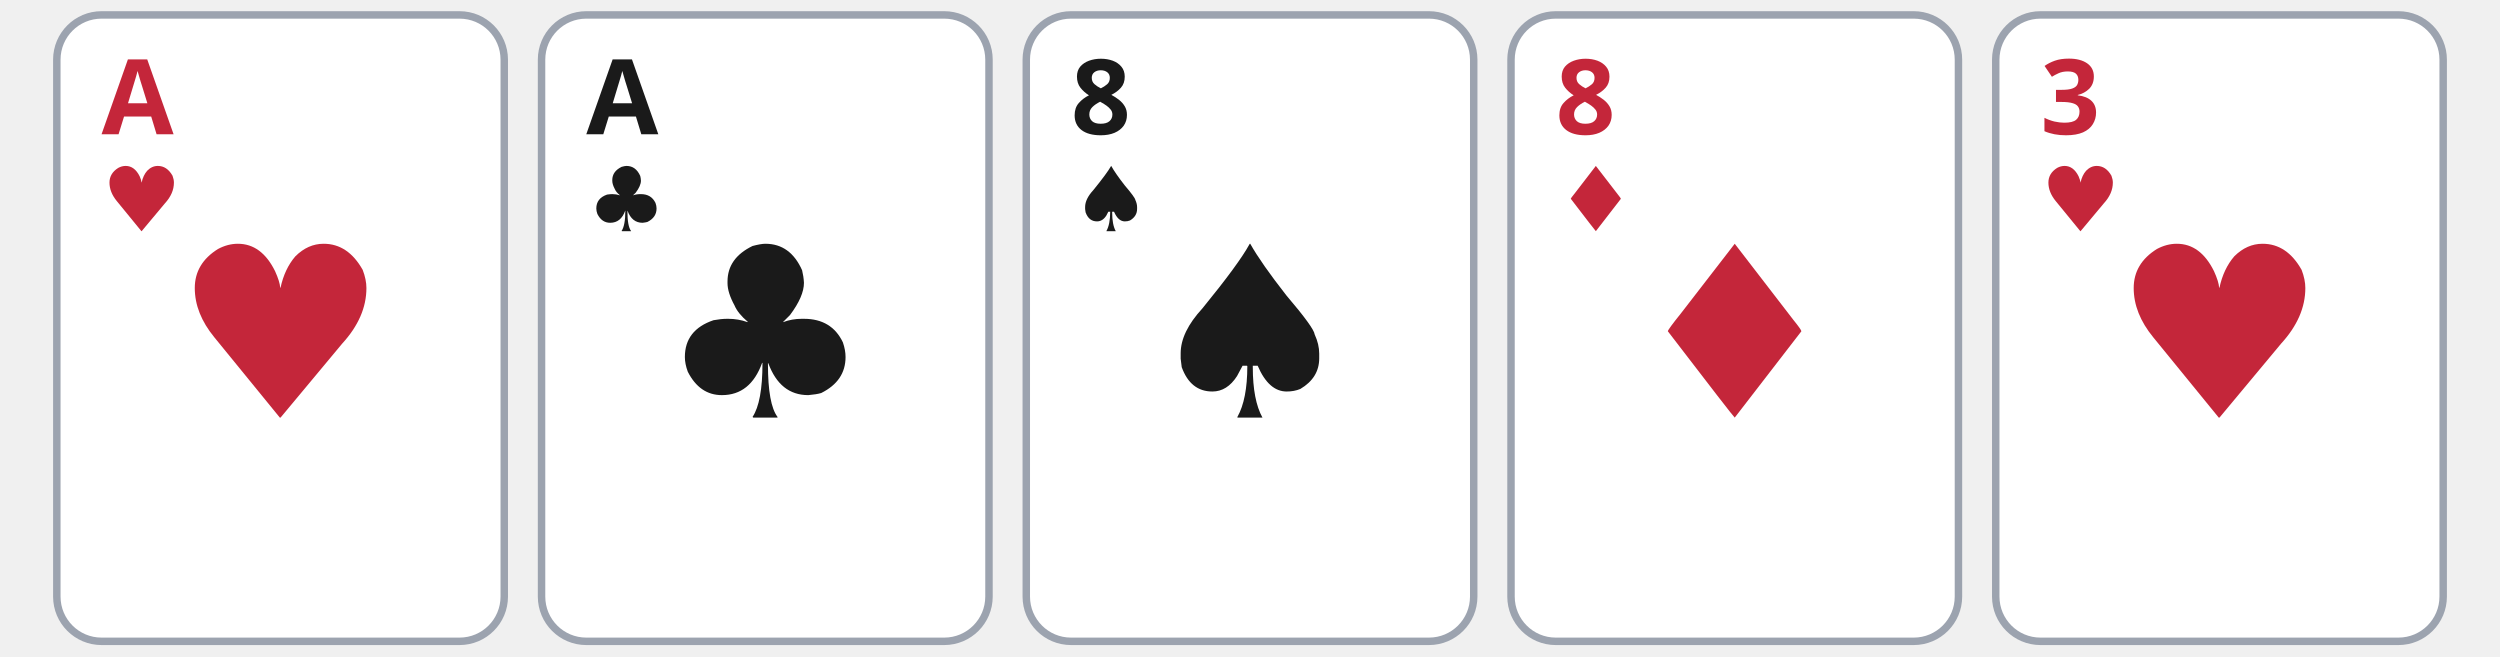
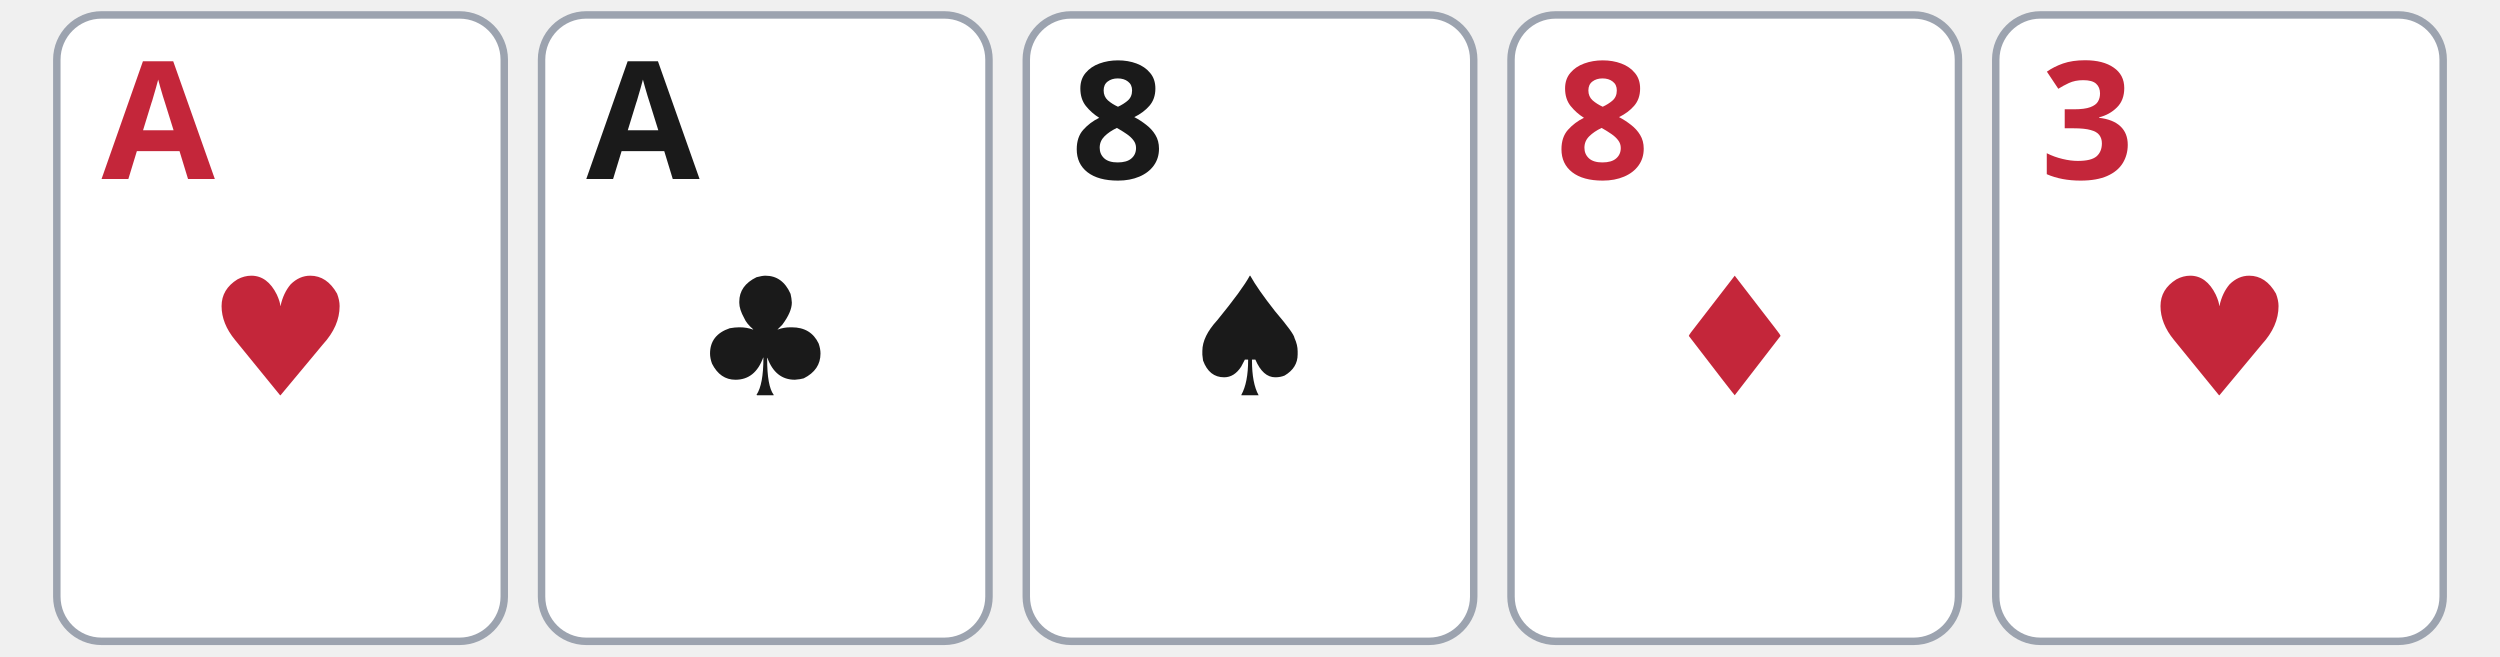
<svg xmlns="http://www.w3.org/2000/svg" viewBox="-2 -2 324 88" width="320" height="84" role="img">
  <g transform="translate(0, 0)">
    <rect width="60" height="84" rx="6" ry="6" fill="white" stroke="#9ca3af" stroke-width="1" />
-     <text x="6" y="16" font-family="system-ui, sans-serif" font-size="14" font-weight="700" fill="#c4263a">A</text>
-     <text x="6" y="29" font-family="system-ui, sans-serif" font-size="12" fill="#c4263a">♥</text>
-     <text x="30" y="54" font-family="system-ui, sans-serif" font-size="32" fill="#c4263a" text-anchor="middle">♥</text>
+     <text x="6" y="22" font-family="system-ui, sans-serif" font-size="22" font-weight="700" fill="#c4263a">A</text>
+     <text x="30" y="51" font-family="system-ui, sans-serif" font-size="22" fill="#c4263a" text-anchor="middle">♥</text>
  </g>
  <g transform="translate(65, 0)">
    <rect width="60" height="84" rx="6" ry="6" fill="white" stroke="#9ca3af" stroke-width="1" />
-     <text x="6" y="16" font-family="system-ui, sans-serif" font-size="14" font-weight="700" fill="#1a1a1a">A</text>
-     <text x="6" y="29" font-family="system-ui, sans-serif" font-size="12" fill="#1a1a1a">♣</text>
-     <text x="30" y="54" font-family="system-ui, sans-serif" font-size="32" fill="#1a1a1a" text-anchor="middle">♣</text>
+     <text x="6" y="22" font-family="system-ui, sans-serif" font-size="22" font-weight="700" fill="#1a1a1a">A</text>
+     <text x="30" y="51" font-family="system-ui, sans-serif" font-size="22" fill="#1a1a1a" text-anchor="middle">♣</text>
  </g>
  <g transform="translate(130, 0)">
    <rect width="60" height="84" rx="6" ry="6" fill="white" stroke="#9ca3af" stroke-width="1" />
-     <text x="6" y="16" font-family="system-ui, sans-serif" font-size="14" font-weight="700" fill="#1a1a1a">8</text>
-     <text x="6" y="29" font-family="system-ui, sans-serif" font-size="12" fill="#1a1a1a">♠</text>
-     <text x="30" y="54" font-family="system-ui, sans-serif" font-size="32" fill="#1a1a1a" text-anchor="middle">♠</text>
+     <text x="6" y="22" font-family="system-ui, sans-serif" font-size="22" font-weight="700" fill="#1a1a1a">8</text>
+     <text x="30" y="51" font-family="system-ui, sans-serif" font-size="22" fill="#1a1a1a" text-anchor="middle">♠</text>
  </g>
  <g transform="translate(195, 0)">
    <rect width="60" height="84" rx="6" ry="6" fill="white" stroke="#9ca3af" stroke-width="1" />
-     <text x="6" y="16" font-family="system-ui, sans-serif" font-size="14" font-weight="700" fill="#c4263a">8</text>
-     <text x="6" y="29" font-family="system-ui, sans-serif" font-size="12" fill="#c4263a">♦</text>
-     <text x="30" y="54" font-family="system-ui, sans-serif" font-size="32" fill="#c4263a" text-anchor="middle">♦</text>
+     <text x="6" y="22" font-family="system-ui, sans-serif" font-size="22" font-weight="700" fill="#c4263a">8</text>
+     <text x="30" y="51" font-family="system-ui, sans-serif" font-size="22" fill="#c4263a" text-anchor="middle">♦</text>
  </g>
  <g transform="translate(260, 0)">
    <rect width="60" height="84" rx="6" ry="6" fill="white" stroke="#9ca3af" stroke-width="1" />
-     <text x="6" y="16" font-family="system-ui, sans-serif" font-size="14" font-weight="700" fill="#c4263a">3</text>
-     <text x="6" y="29" font-family="system-ui, sans-serif" font-size="12" fill="#c4263a">♥</text>
-     <text x="30" y="54" font-family="system-ui, sans-serif" font-size="32" fill="#c4263a" text-anchor="middle">♥</text>
+     <text x="6" y="22" font-family="system-ui, sans-serif" font-size="22" font-weight="700" fill="#c4263a">3</text>
+     <text x="30" y="51" font-family="system-ui, sans-serif" font-size="22" fill="#c4263a" text-anchor="middle">♥</text>
  </g>
</svg>
